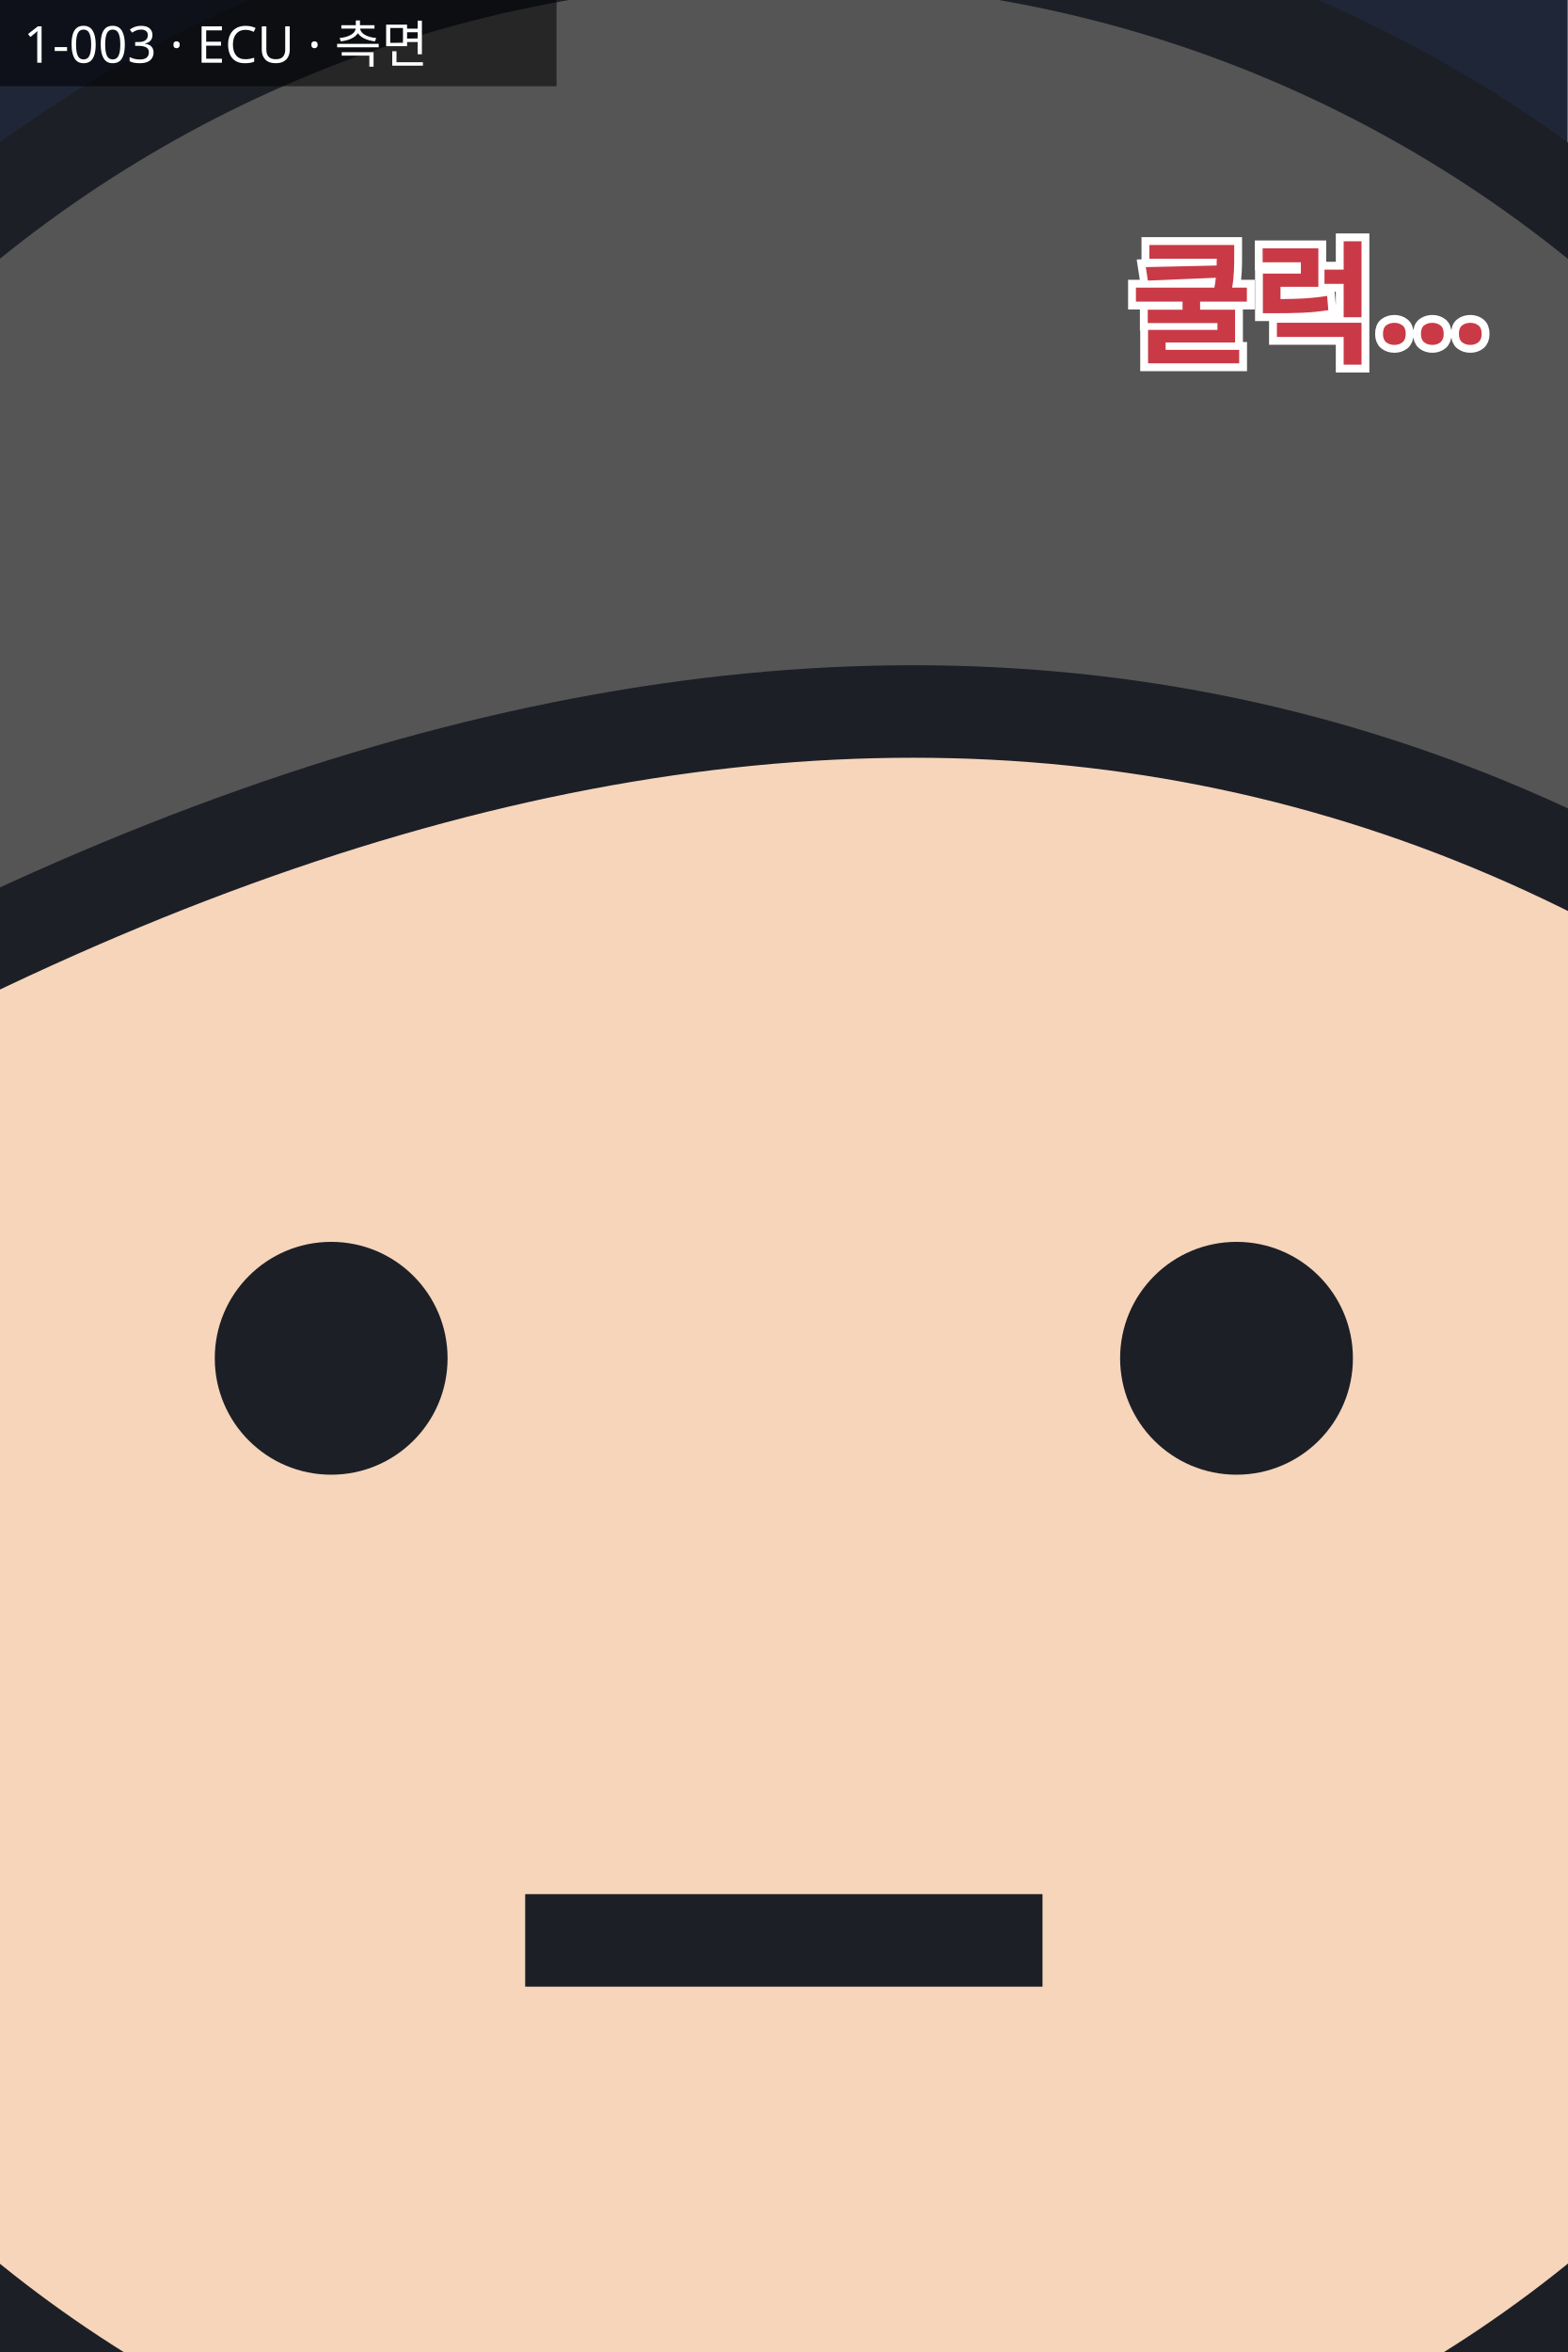
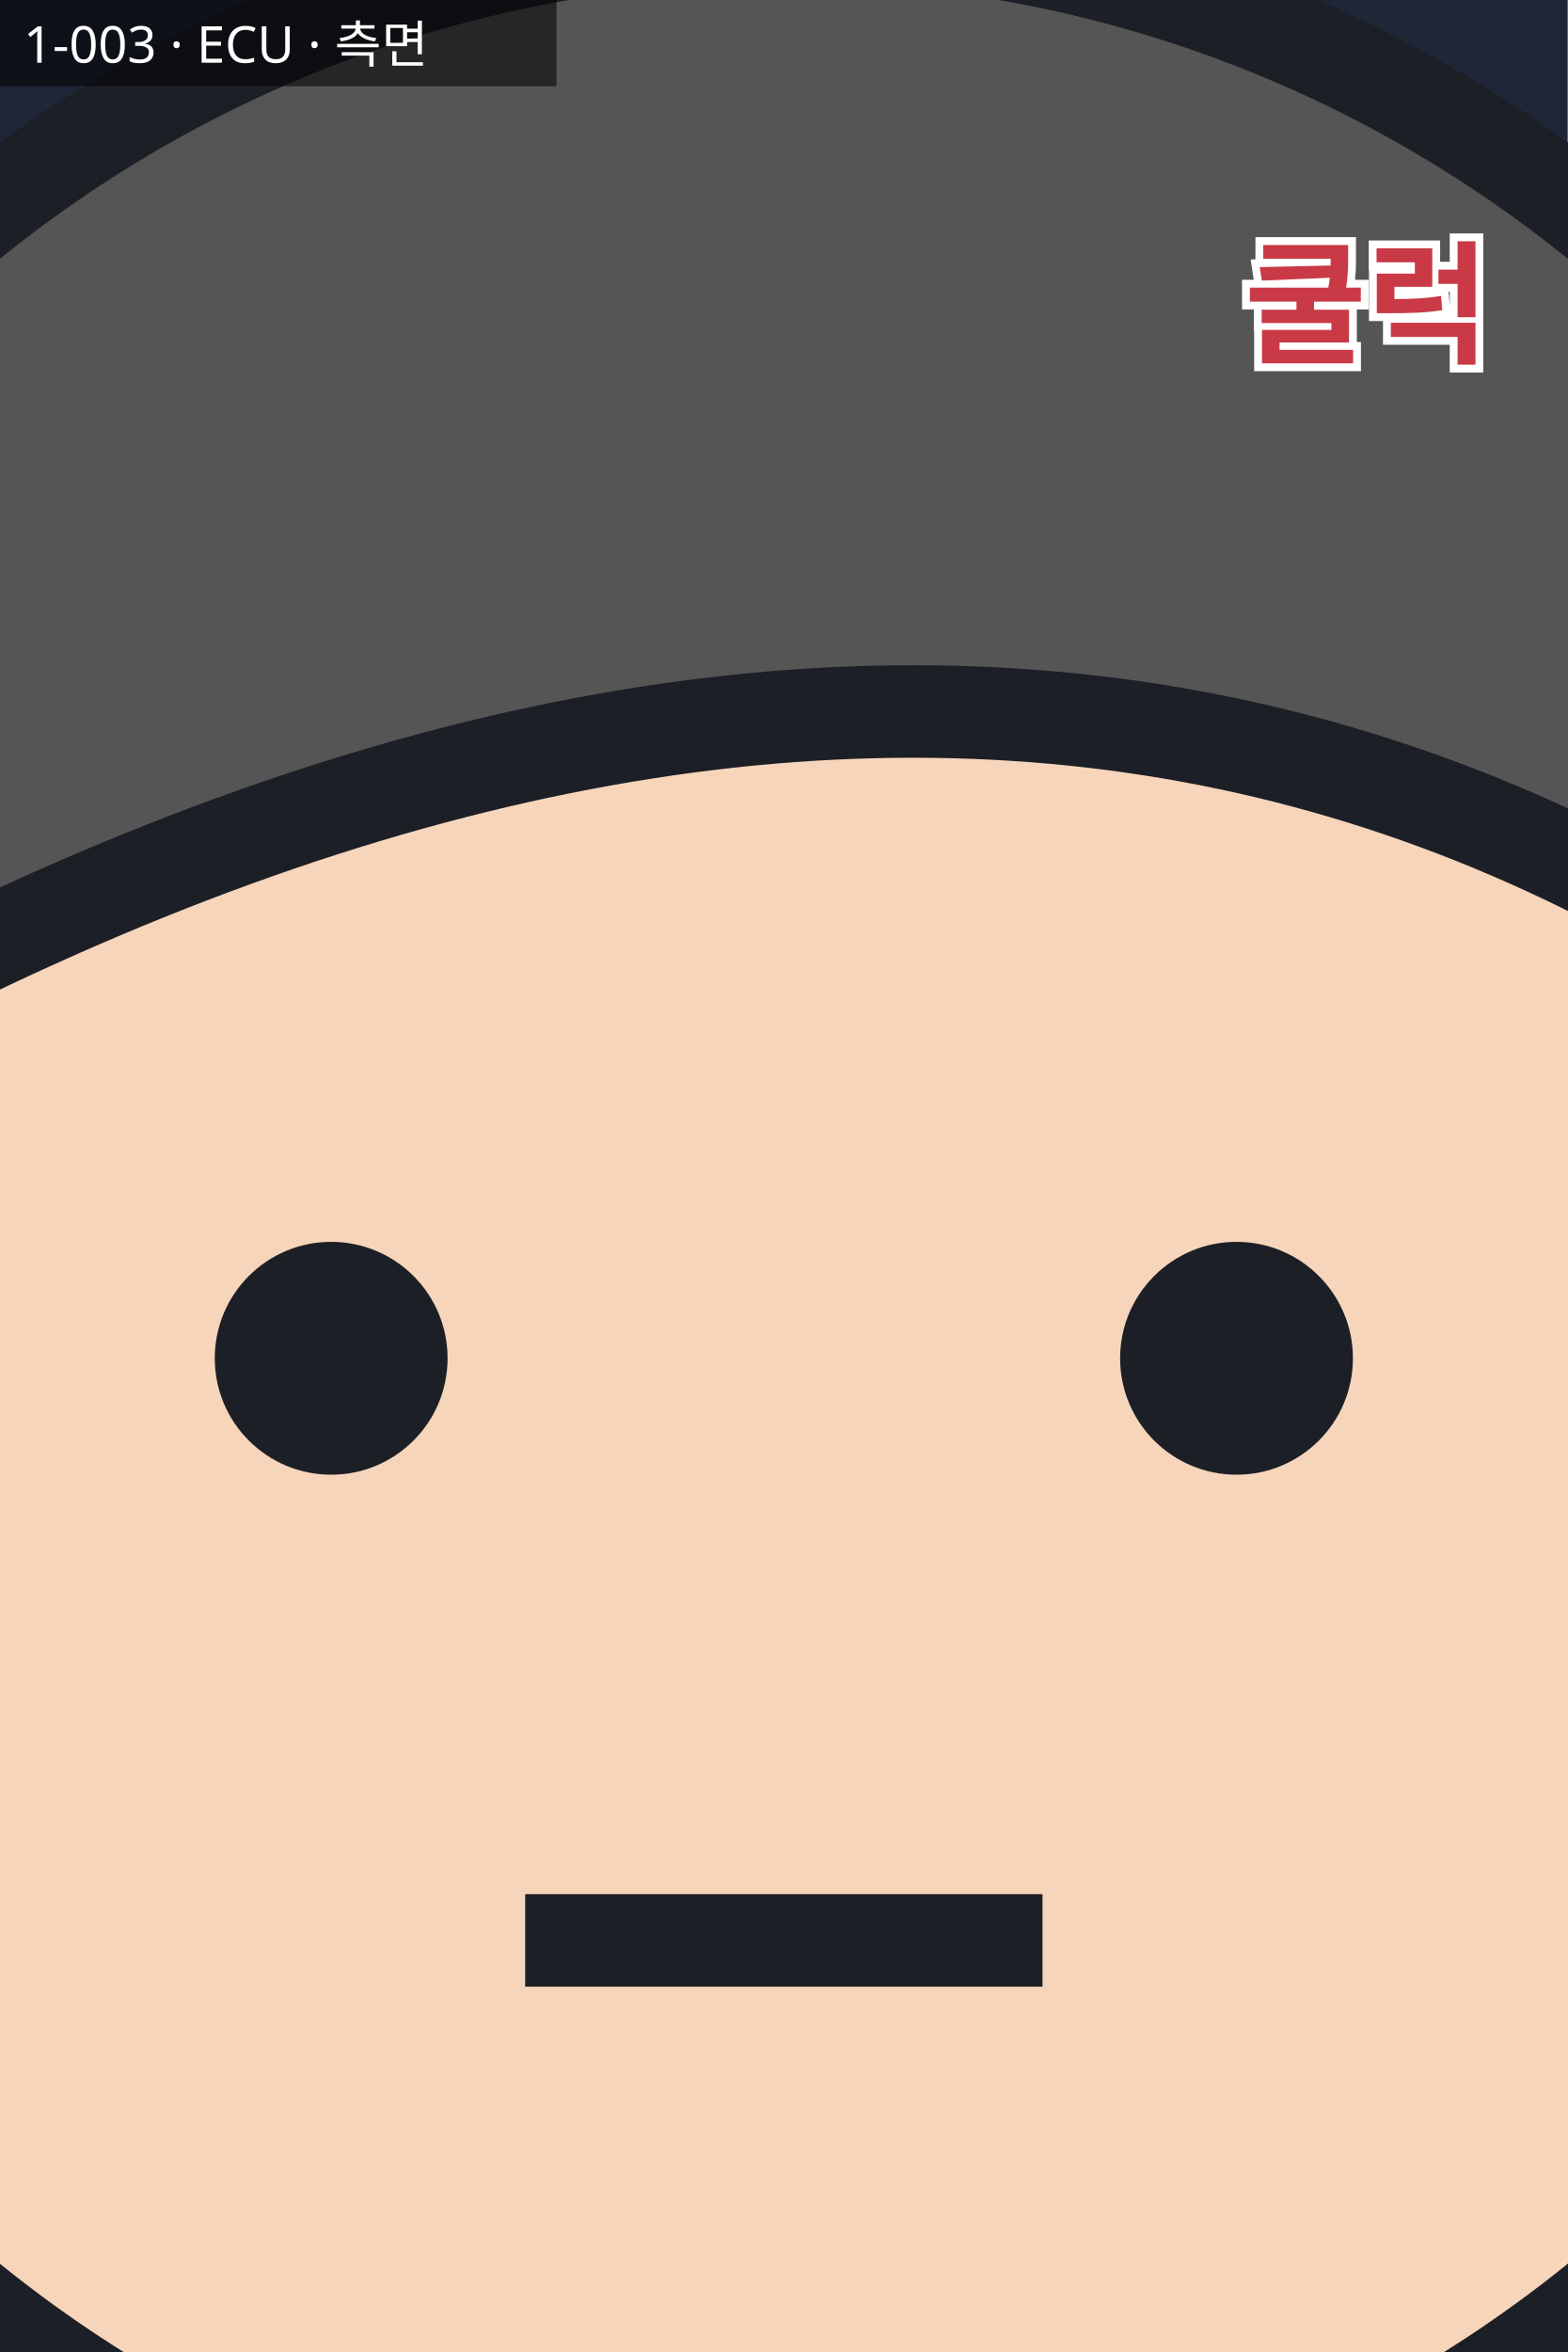
<svg xmlns="http://www.w3.org/2000/svg" viewBox="0 0 400 600" width="400" height="600" role="img" aria-label="1-003 은주의 왼쪽 귀와 옆얼굴, 잔머리.">
  <rect width="400" height="600" fill="#1E2638" />
  <circle cx="200.0" cy="330.0" r="330.0" fill="#F6D5BB" stroke="#1C1F26" stroke-width="23.6" />
  <path d="M-130.0 313.5 A330.0 330.0 0 0 1 530.0 313.5 Q266.0 49.5 -130.0 313.5Z" fill="#555" stroke="#1C1F26" stroke-width="23.6" />
  <circle cx="84.5" cy="346.5" r="29.7" fill="#1C1F26" />
  <circle cx="315.5" cy="346.5" r="29.7" fill="#1C1F26" />
  <path d="M134.0 495.0 h132.0" stroke="#1C1F26" stroke-width="23.6" />
-   <text x="380" y="90" font-size="34" fill="#C93A46" stroke="#fff" stroke-width="4" paint-order="stroke" text-anchor="end" font-family="sans-serif" font-weight="900">쿨럭…</text>
+   <text x="380" y="90" font-size="34" fill="#C93A46" stroke="#fff" stroke-width="4" paint-order="stroke" text-anchor="end" font-family="sans-serif" font-weight="900">쿨럭</text>
  <rect x="0" y="0" width="142" height="22" fill="#000" fill-opacity=".55" />
  <text x="6" y="16" font-size="13" fill="#fff" font-family="sans-serif">1-003 · ECU · 측면</text>
</svg>
